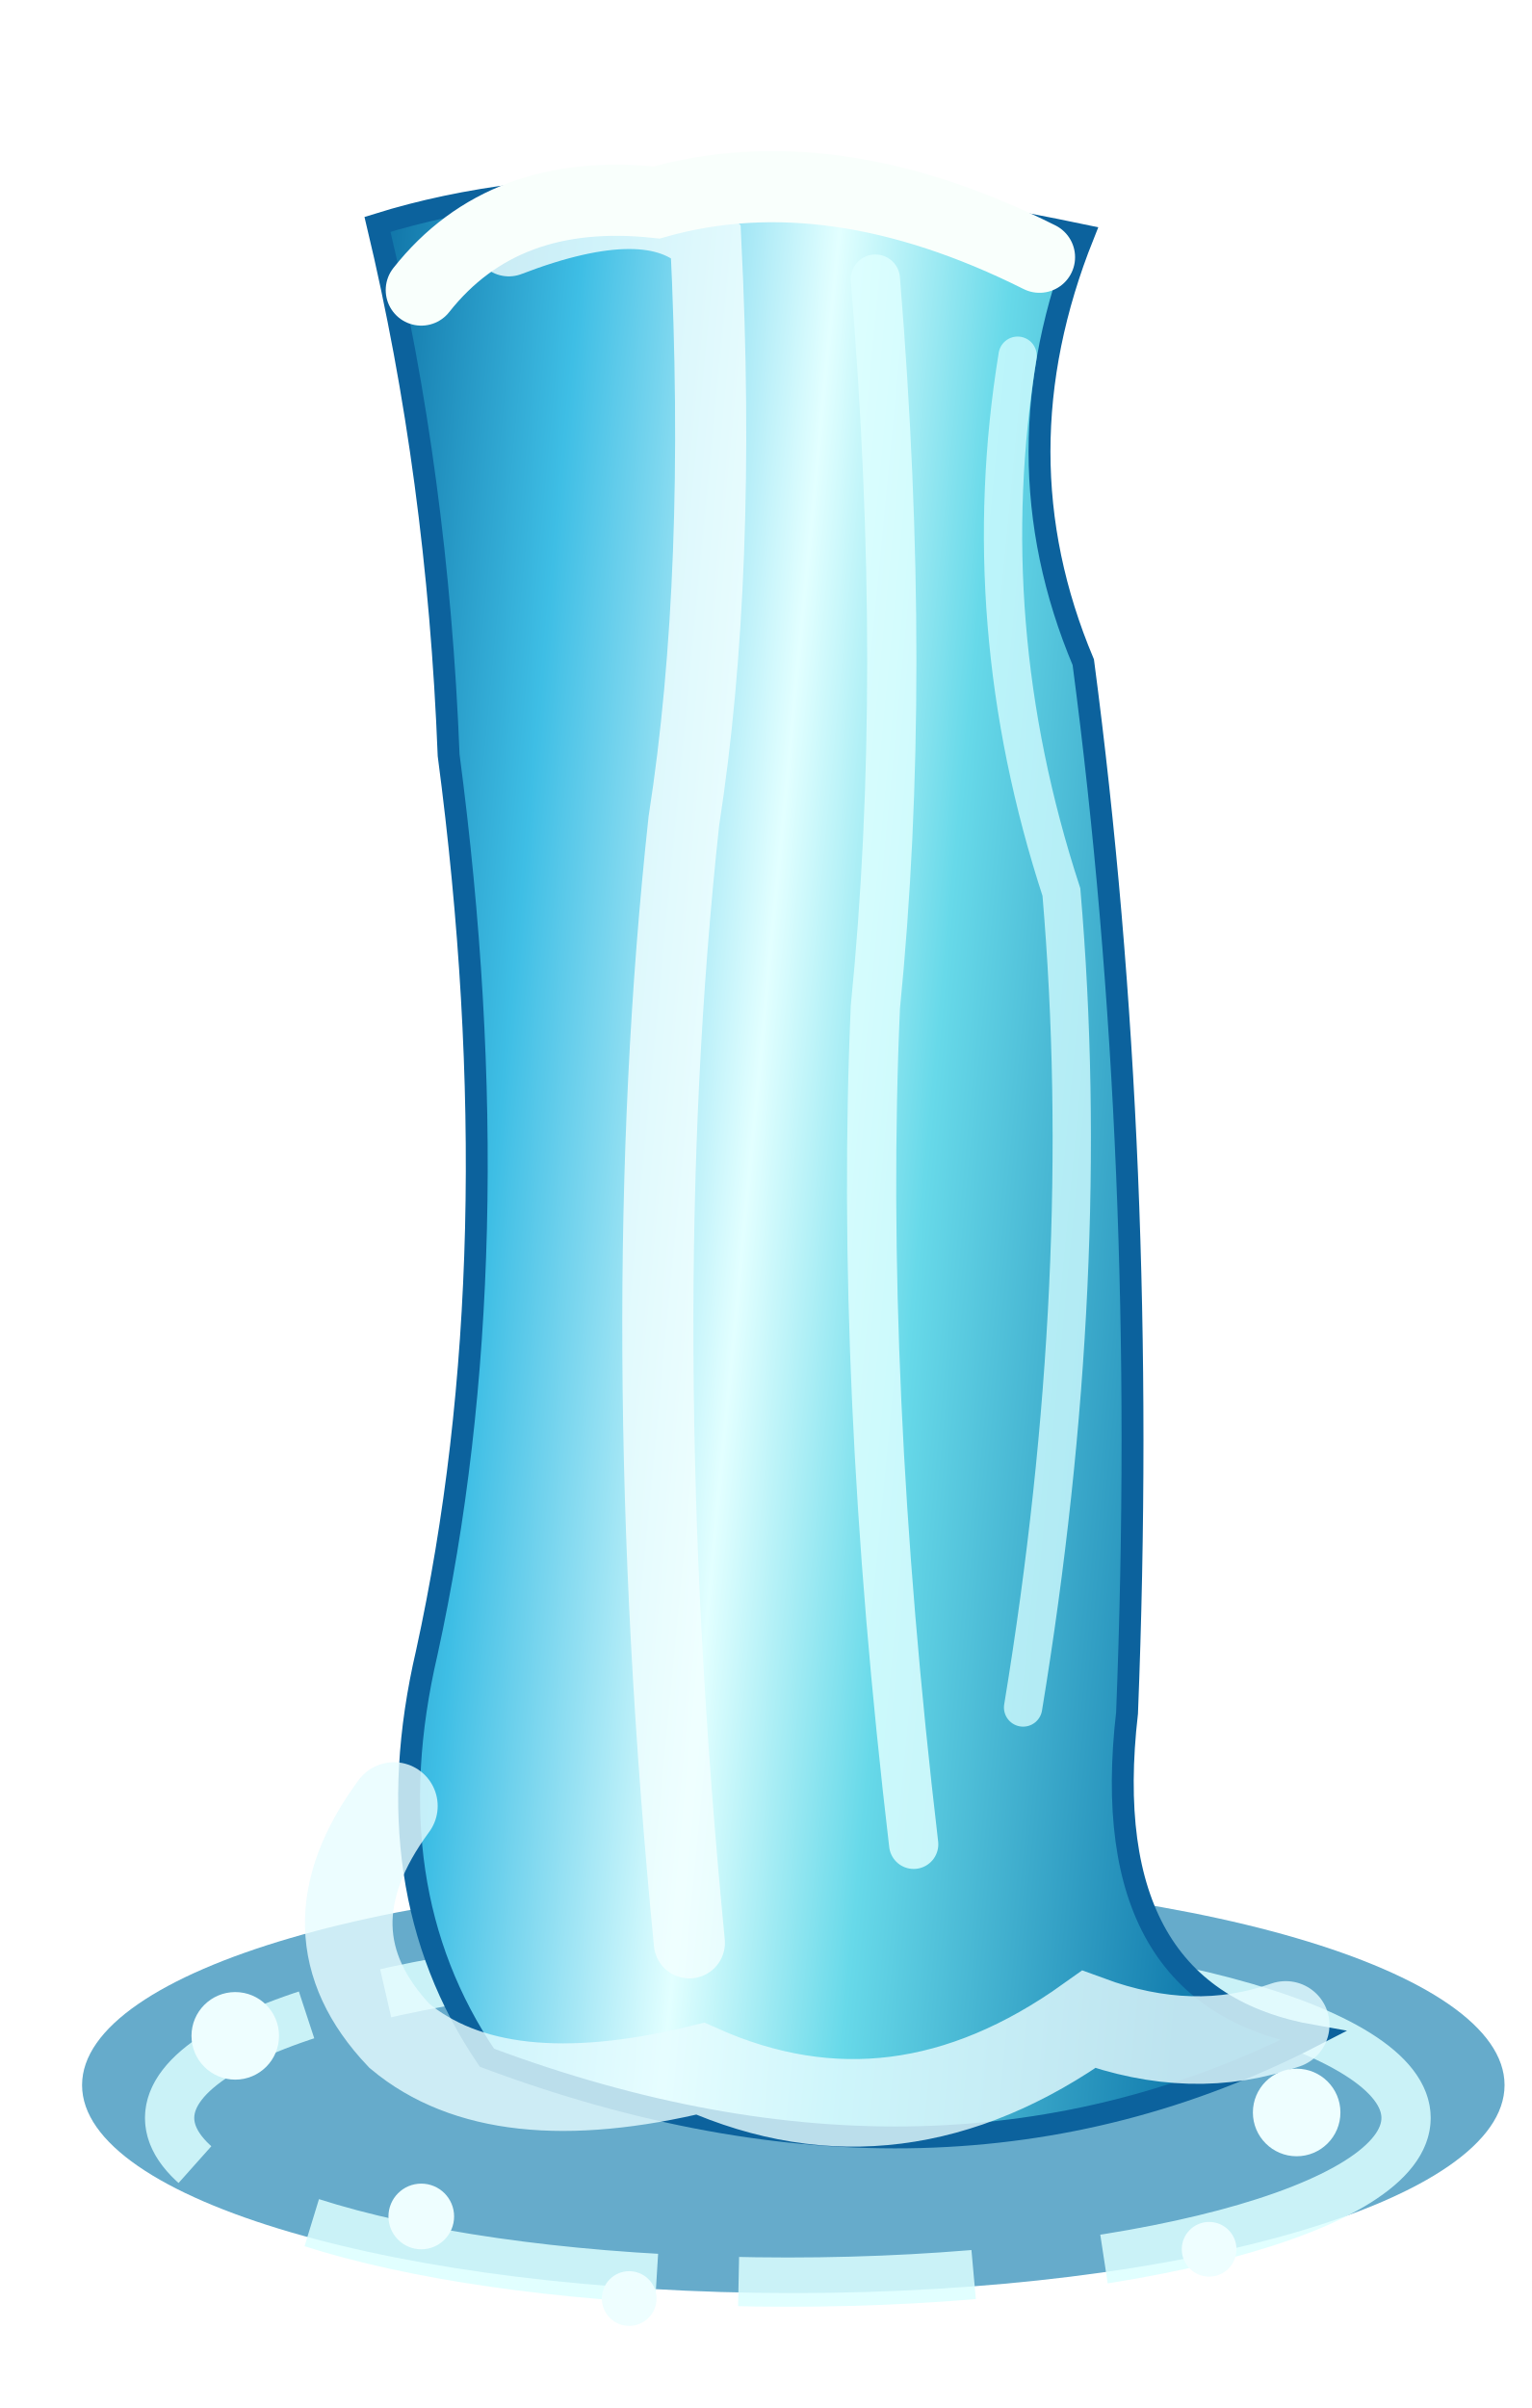
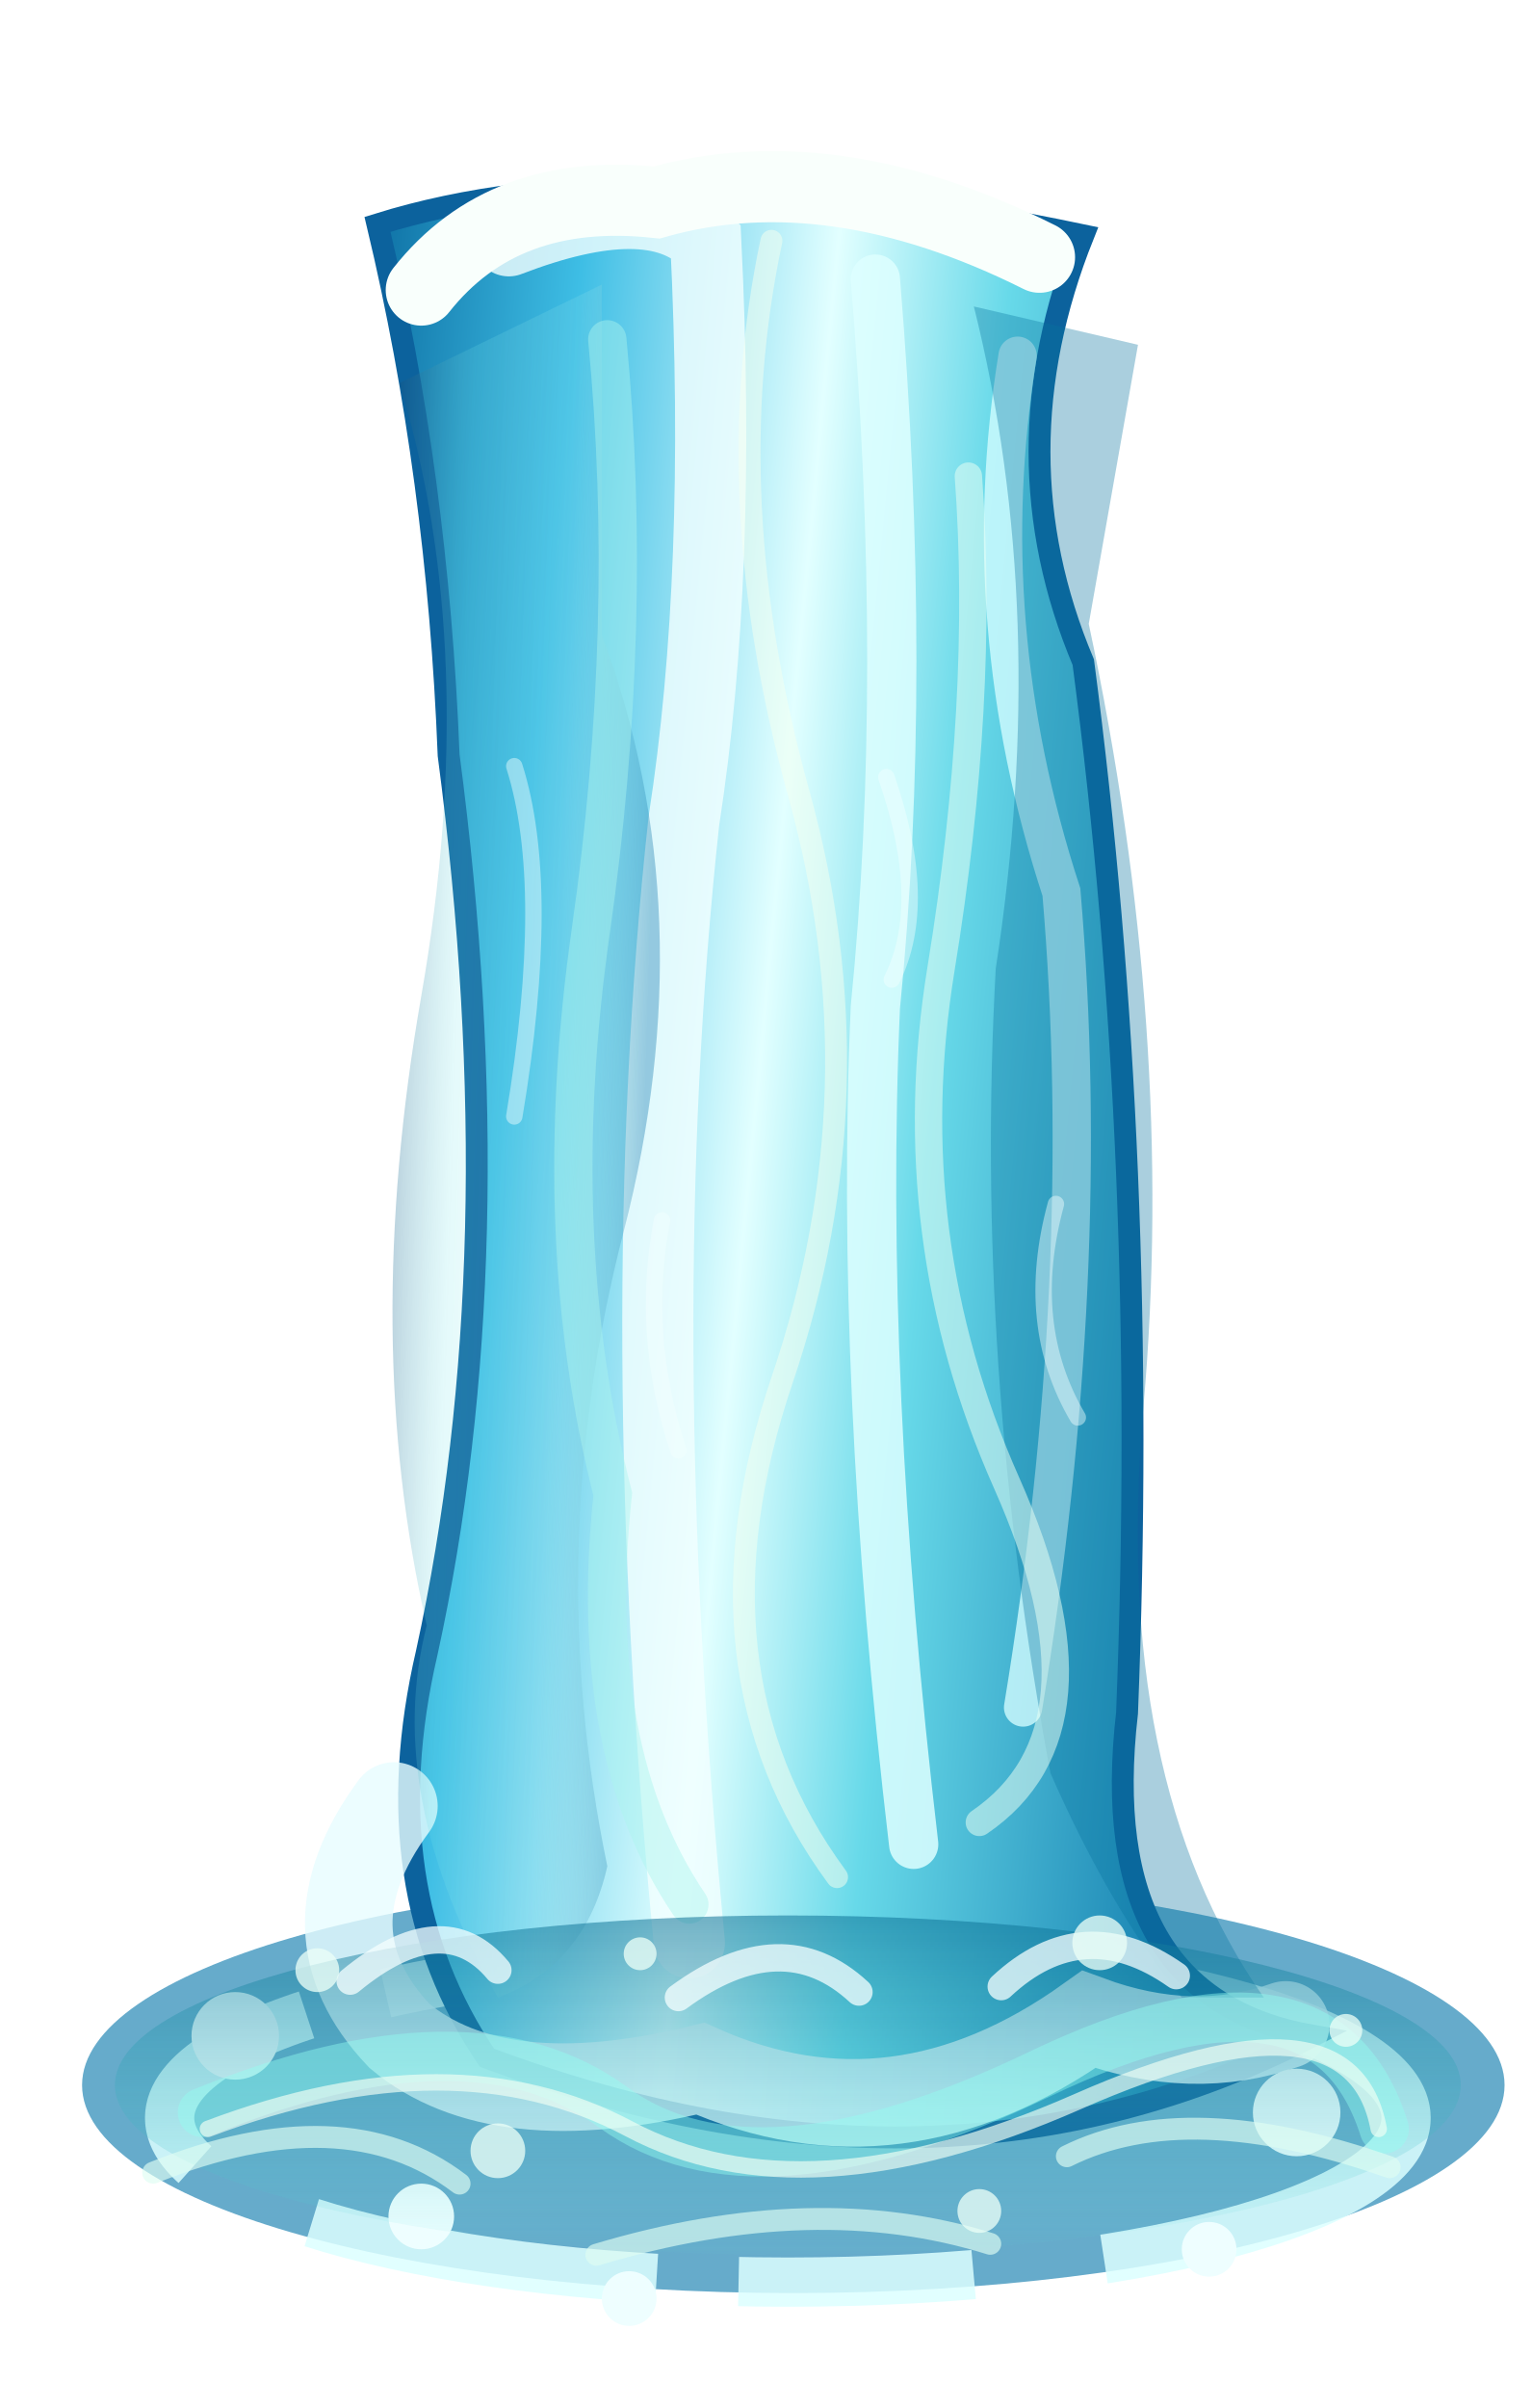
<svg xmlns="http://www.w3.org/2000/svg" viewBox="0 0 280 440">
  <defs>
    <linearGradient id="w" x1="0" x2="1" y1="0" y2=".2">
      <stop stop-color="#0d6fa3" />
      <stop offset=".22" stop-color="#3ebee5" />
      <stop offset=".48" stop-color="#e2ffff" />
      <stop offset=".66" stop-color="#67d9e9" />
      <stop offset="1" stop-color="#147eaf" />
    </linearGradient>
  </defs>
  <ellipse cx="145" cy="381" rx="130" ry="38" fill="#147eaf" opacity=".65" />
  <ellipse cx="144" cy="387" rx="113" ry="30" fill="none" stroke="#dcffff" stroke-width="9" stroke-dasharray="64 24 43 15" opacity=".85" />
  <path d="M69 41Q117 26 198 43Q182 83 198 121Q210 212 206 313Q200 365 240 372Q172 407 89 376Q68 345 78 302Q94 229 82 138Q80 87 69 41Z" fill="url(#w)" stroke="#0c629d" stroke-width="4" />
  <path d="M93 44Q119 34 129 44Q132 105 125 150Q115 242 126 355" fill="none" stroke="#f3ffff" stroke-width="13" stroke-linecap="round" opacity=".8" />
  <path d="M160 51Q166 124 160 184Q157 252 167 337" fill="none" stroke="#deffff" stroke-width="9" stroke-linecap="round" opacity=".84" />
  <path d="M186 65Q178 114 194 163Q200 233 187 312" fill="none" stroke="#d3fdff" stroke-width="7" stroke-linecap="round" opacity=".78" />
  <path d="M77 53Q92 34 120 37Q152 28 190 47" fill="none" stroke="#f9fffc" stroke-width="13" stroke-linecap="round" />
  <path d="M72 330Q55 353 73 372Q91 387 128 378Q164 394 199 369Q218 376 235 370" fill="none" stroke="#e7fcff" stroke-width="16" stroke-linecap="round" opacity=".8" />
  <g fill="#eefeff">
    <circle cx="43" cy="372" r="8" />
    <circle cx="77" cy="405" r="6" />
    <circle cx="237" cy="386" r="8" />
    <circle cx="221" cy="411" r="5" />
    <circle cx="115" cy="420" r="5" />
  </g>
+   <defs>
+     <linearGradient id="glass" x1="0" x2="1" y1="0" y2=".2">
+       <stop stop-color="#073c70" stop-opacity=".78" />
+       <stop offset=".31" stop-color="#72e3e8" stop-opacity=".38" />
+       <stop offset=".68" stop-color="#c7fbf0" stop-opacity=".23" />
+       <stop offset="1" stop-color="#187caf" stop-opacity=".76" />
+     </linearGradient>
+     <linearGradient id="pool" x1="0" y1="0" x2="0" y2="1">
+       <stop stop-color="#0c7196" stop-opacity=".62" />
+       <stop offset="1" stop-color="#5ce2db" stop-opacity=".04" />
+     </linearGradient>
+   </defs>
+   <path d="M73 70Q88 119 77 182T78 297Q70 328 91 365Q107 359 111 341Q99 283 114 225T110 116L110 52Z" fill="url(#glass)" opacity=".50" />
+   <path d="M178 56Q192 112 182 177Q178 249 192 324Q203 349 216 365L231 365Q203 325 209 257T199 114L208 63Z" fill="#06739f" opacity=".34" />
+   <path d="M111 62Q116 114 108 170T112 273Q107 320 126 348" fill="none" stroke="#aaf4ed" stroke-width="7" opacity=".45" stroke-linecap="round" />
+   <path d="M141 44Q131 91 146 145T143 252T153 343" fill="none" stroke="#f4ffef" stroke-width="4" opacity=".52" stroke-linecap="round" />
+   <path d="M177 87Q180 128 172 177T184 271T179 333" fill="none" stroke="#e6fff3" stroke-width="5" opacity=".53" stroke-linecap="round" />
+   <path d="M94 140Q101 162 94 204M121 223Q117 244 124 265M162 142Q170 165 163 179M193 220Q187 242 197 259" fill="none" stroke="#f3ffff" stroke-width="3" opacity=".44" stroke-linecap="round" />
+   <ellipse cx="144" cy="381" rx="123" ry="31" fill="url(#pool)" opacity=".88" />
+   <path d="M37 386Q86 366 112 385T190 379T253 389" fill="none" stroke="#91fff1" stroke-width="9" stroke-linecap="round" opacity=".42" />
+   <path d="M38 389Q83 372 115 389T197 384T252 389" fill="none" stroke="#f1fff4" stroke-width="3" stroke-linecap="round" opacity=".66" />
+   <path d="M28 397Q63 383 84 399M109 412Q149 400 181 410M195 394Q217 383 254 396" fill="none" stroke="#defef2" stroke-width="4" opacity=".65" stroke-linecap="round" />
+   <path d="M64 362Q81 348 91 360M124 365Q143 351 157 364M183 363Q198 349 215 361" fill="none" stroke="#f6ffff" stroke-width="5" opacity=".74" stroke-linecap="round" />
+   <g fill="#ebfff7" opacity=".76">
+     <circle cx="58" cy="360" r="4" />
+     <circle cx="91" cy="393" r="5" />
+     <circle cx="117" cy="357" r="3" />
+     <circle cx="179" cy="404" r="4" />
+     <circle cx="201" cy="355" r="5" />
+     <circle cx="246" cy="371" r="3" />
+   </g>
</svg>
